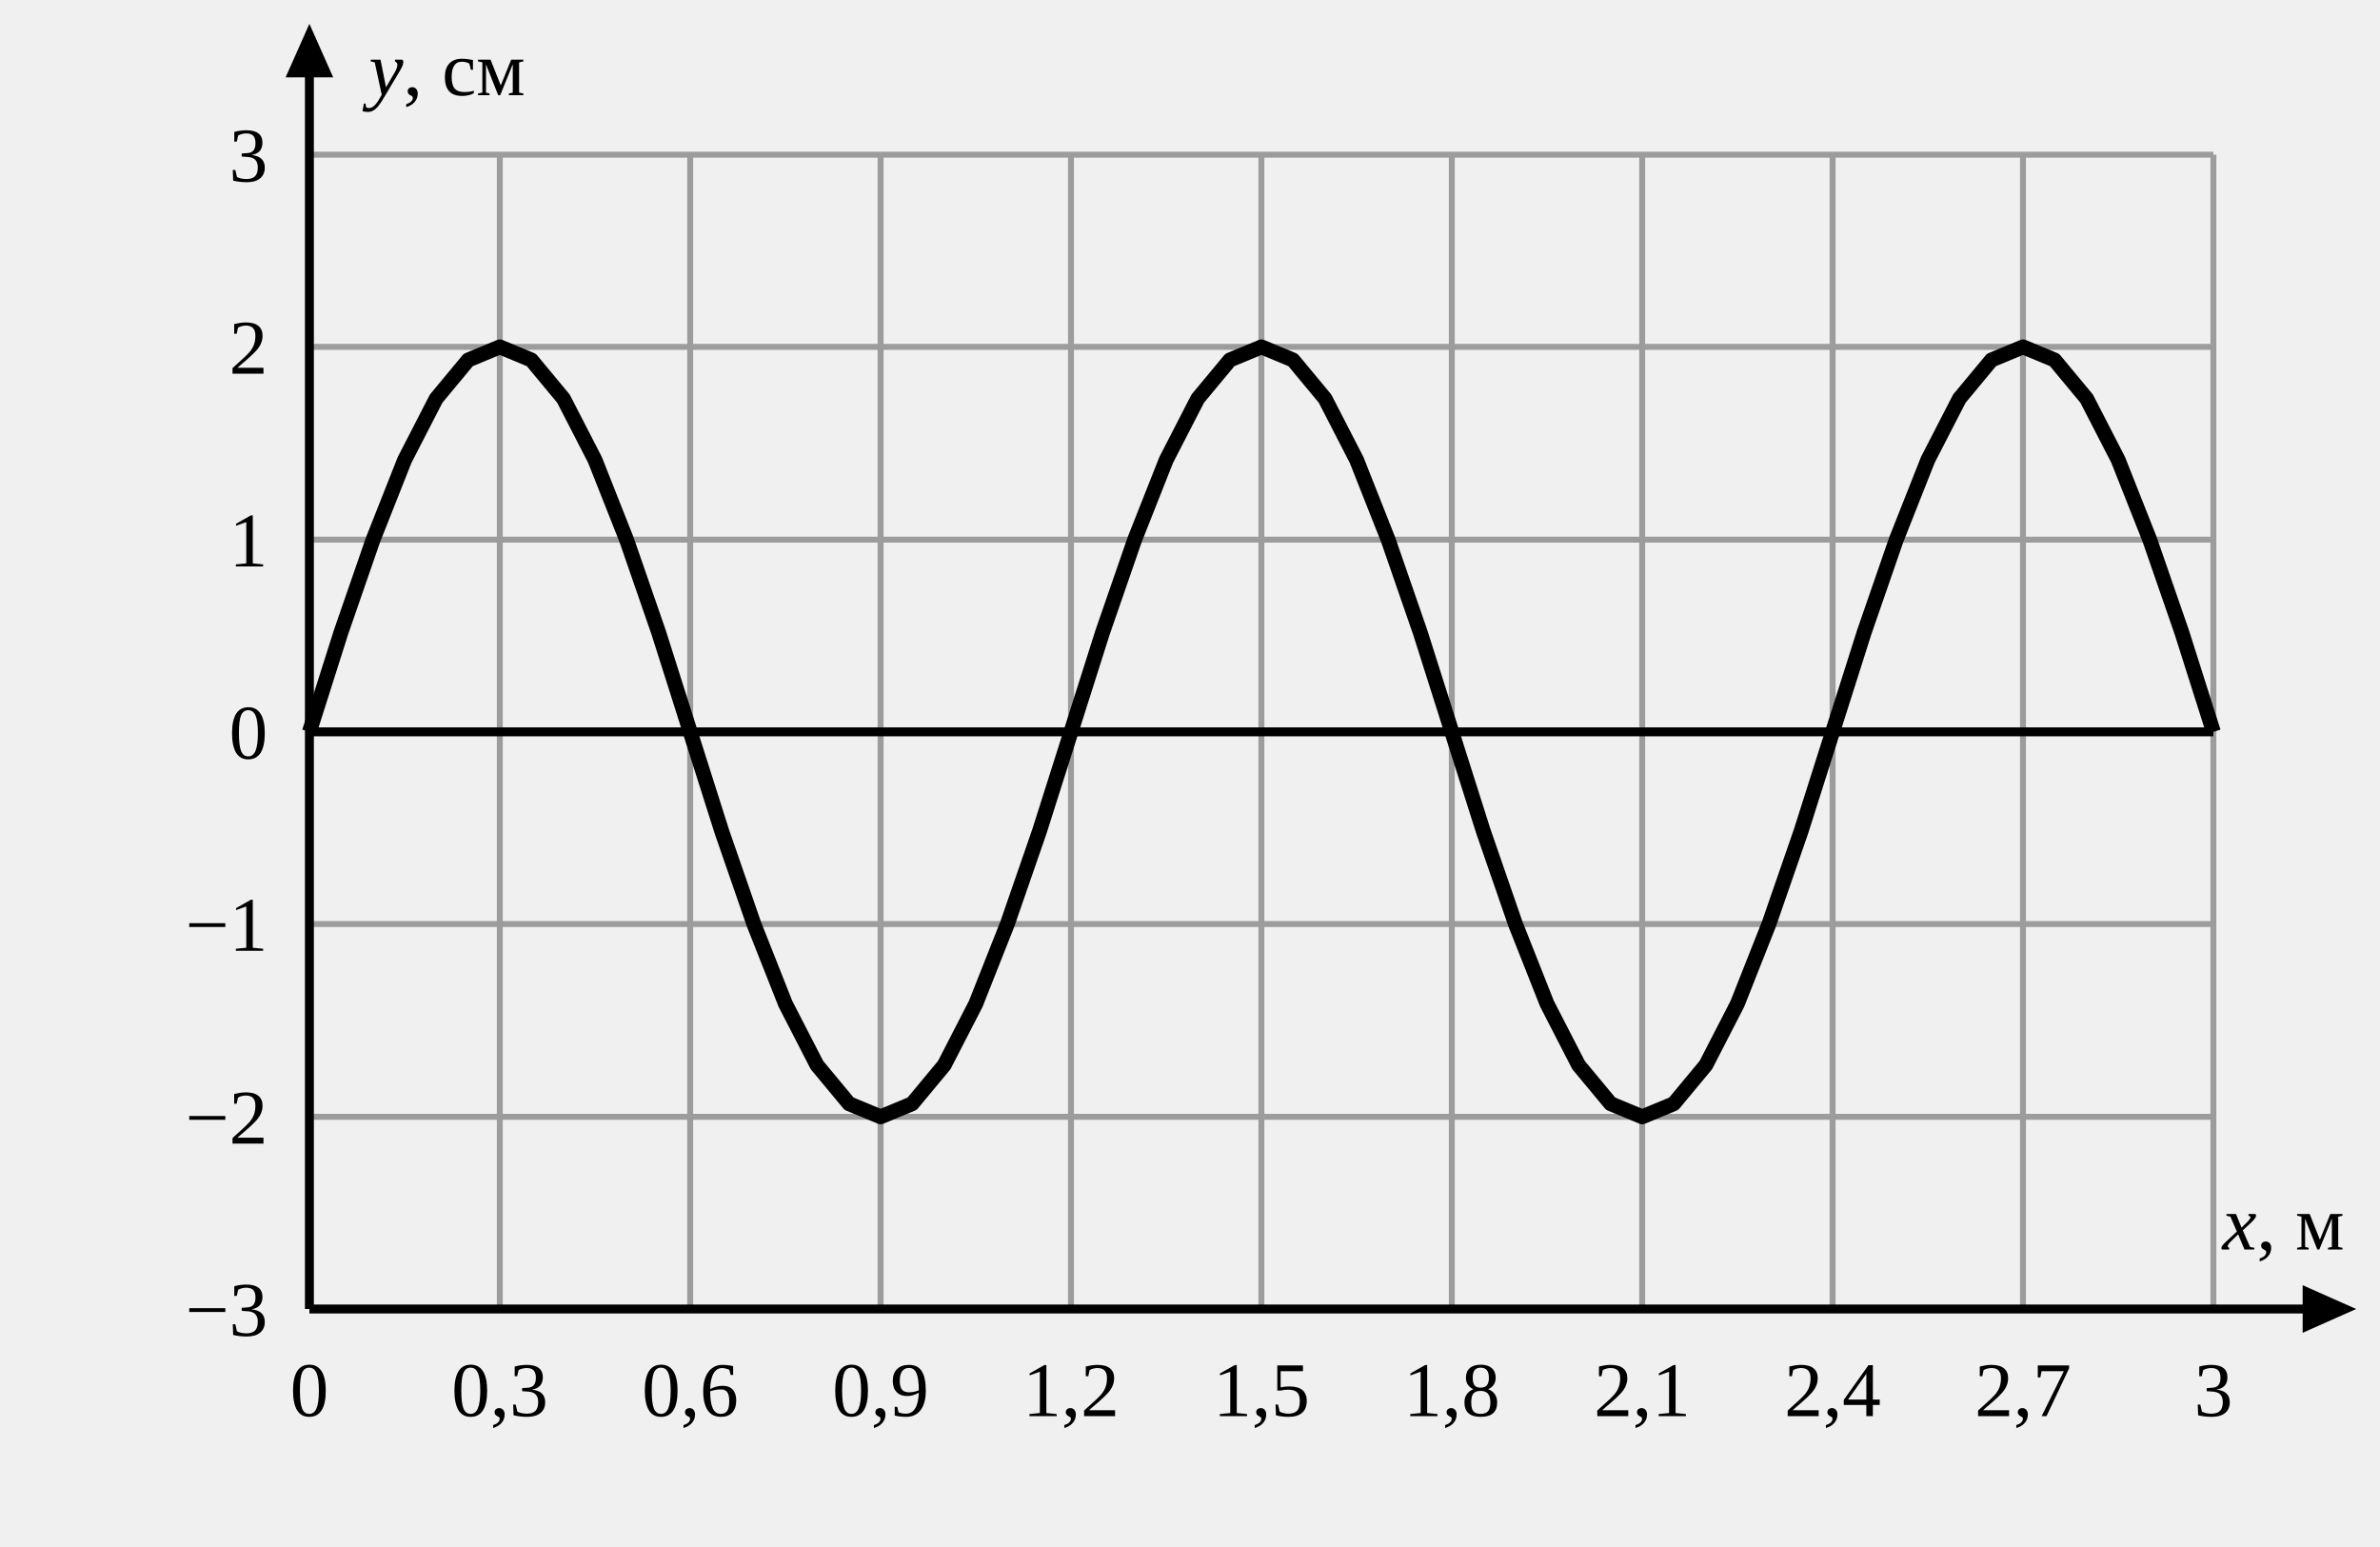
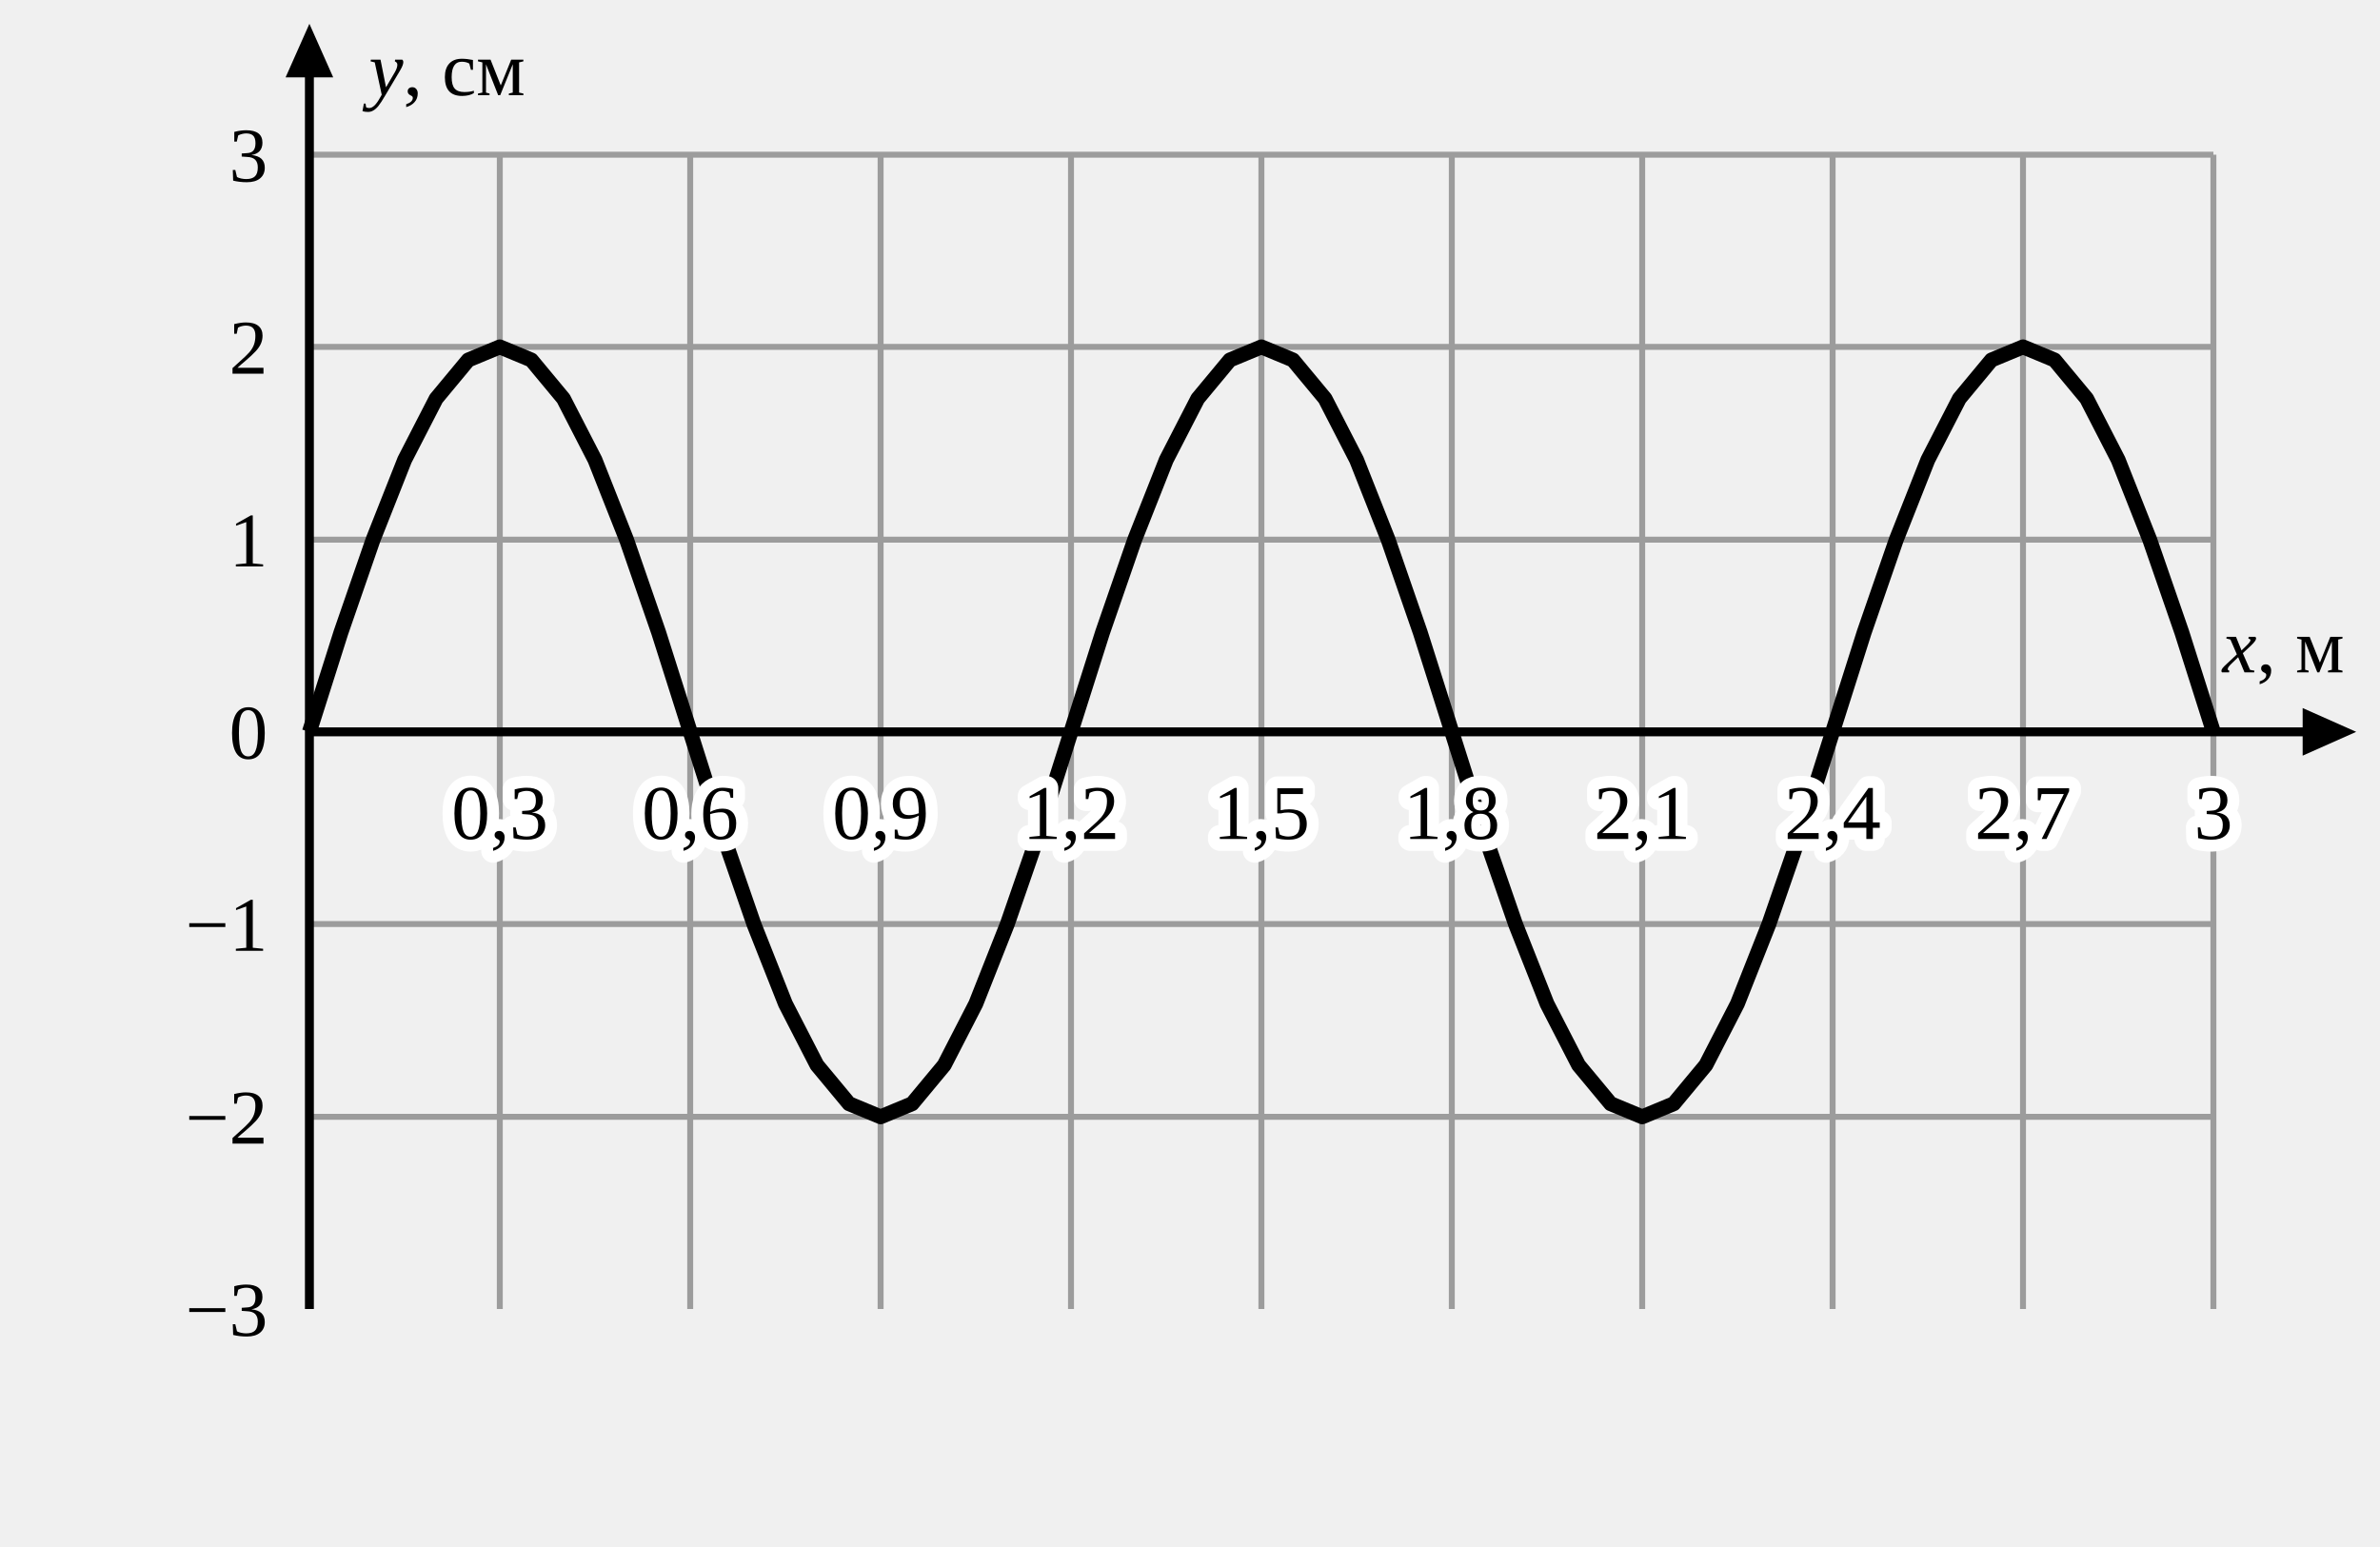
<svg xmlns="http://www.w3.org/2000/svg" viewBox="0 0 400 260" width="400" height="260" class="fig-svg" font-size="13" fill="none" stroke="currentColor">
  <path class="fig-grid" stroke-width="1" opacity="0.35" d="M84 26V220 M116 26V220 M148 26V220 M180 26V220 M212 26V220 M244 26V220 M276 26V220 M308 26V220 M340 26V220 M372 26V220 M52 187.7H372 M52 155.3H372 M52 123H372 M52 90.7H372 M52 58.3H372 M52 26H372" />
-   <path class="fig-axis" stroke-width="1.5" d="M52 220H392M52 220V8" />
-   <path class="fig-axis" fill="currentColor" stroke="none" d="M396 220l-9 -4v8zM52 4l-4 9h8z" />
-   <path class="fig-axis" stroke-width="1.5" d="M52 123H372" />
+   <path class="fig-axis" stroke-width="1.5" d="M52 123H392M52 220V8" />
+   <path class="fig-axis" fill="currentColor" stroke="none" d="M396 123l-9 -4v8zM52 4l-4 9h8z" />
  <g class="fig-text" fill="currentColor" stroke="none">
-     <text x="52" y="238" text-anchor="middle">0</text>
-     <text x="84" y="238" text-anchor="middle">0,3</text>
-     <text x="116" y="238" text-anchor="middle">0,6</text>
-     <text x="148" y="238" text-anchor="middle">0,9</text>
-     <text x="180" y="238" text-anchor="middle">1,2</text>
-     <text x="212" y="238" text-anchor="middle">1,5</text>
-     <text x="244" y="238" text-anchor="middle">1,8</text>
-     <text x="276" y="238" text-anchor="middle">2,1</text>
-     <text x="308" y="238" text-anchor="middle">2,4</text>
-     <text x="340" y="238" text-anchor="middle">2,7</text>
-     <text x="372" y="238" text-anchor="middle">3</text>
    <text x="45" y="224.5" text-anchor="end">−3</text>
    <text x="45" y="192.2" text-anchor="end">−2</text>
    <text x="45" y="159.8" text-anchor="end">−1</text>
    <text x="45" y="127.5" text-anchor="end">0</text>
    <text x="45" y="95.2" text-anchor="end">1</text>
    <text x="45" y="62.8" text-anchor="end">2</text>
    <text x="45" y="30.5" text-anchor="end">3</text>
-     <text x="394" y="210" text-anchor="end">
+     <text x="394" y="113" text-anchor="end">
      <tspan font-style="italic">x</tspan>, м</text>
    <text x="62" y="16">
      <tspan font-style="italic">y</tspan>, см</text>
  </g>
  <polyline class="fig-line" stroke-width="2.5" stroke-linejoin="round" points="52,123 57.3,106.3 62.7,90.7 68,77.3 73.3,67 78.7,60.5 84,58.3 89.3,60.5 94.7,67 100,77.3 105.3,90.7 110.7,106.3 116,123 121.3,139.7 126.7,155.3 132,168.7 137.3,179 142.7,185.5 148,187.7 153.3,185.5 158.7,179 164,168.7 169.3,155.3 174.7,139.7 180,123 185.3,106.3 190.7,90.7 196,77.3 201.3,67 206.7,60.5 212,58.3 217.3,60.5 222.7,67 228,77.3 233.3,90.7 238.7,106.3 244,123 249.3,139.7 254.7,155.3 260,168.7 265.3,179 270.7,185.5 276,187.7 281.3,185.5 286.7,179 292,168.7 297.3,155.3 302.7,139.7 308,123 313.3,106.3 318.7,90.7 324,77.3 329.3,67 334.7,60.5 340,58.3 345.3,60.5 350.7,67 356,77.3 361.3,90.7 366.7,106.3 372,123" />
+   <g class="fig-text fig-halo" fill="currentColor" stroke="white" stroke-width="4" stroke-linejoin="round" paint-order="stroke">
+     <text x="84" y="141" text-anchor="middle">0,3</text>
+     <text x="116" y="141" text-anchor="middle">0,6</text>
+     <text x="148" y="141" text-anchor="middle">0,9</text>
+     <text x="180" y="141" text-anchor="middle">1,2</text>
+     <text x="212" y="141" text-anchor="middle">1,5</text>
+     <text x="244" y="141" text-anchor="middle">1,8</text>
+     <text x="276" y="141" text-anchor="middle">2,1</text>
+     <text x="308" y="141" text-anchor="middle">2,4</text>
+     <text x="340" y="141" text-anchor="middle">2,7</text>
+     <text x="372" y="141" text-anchor="middle">3</text>
+   </g>
</svg>
